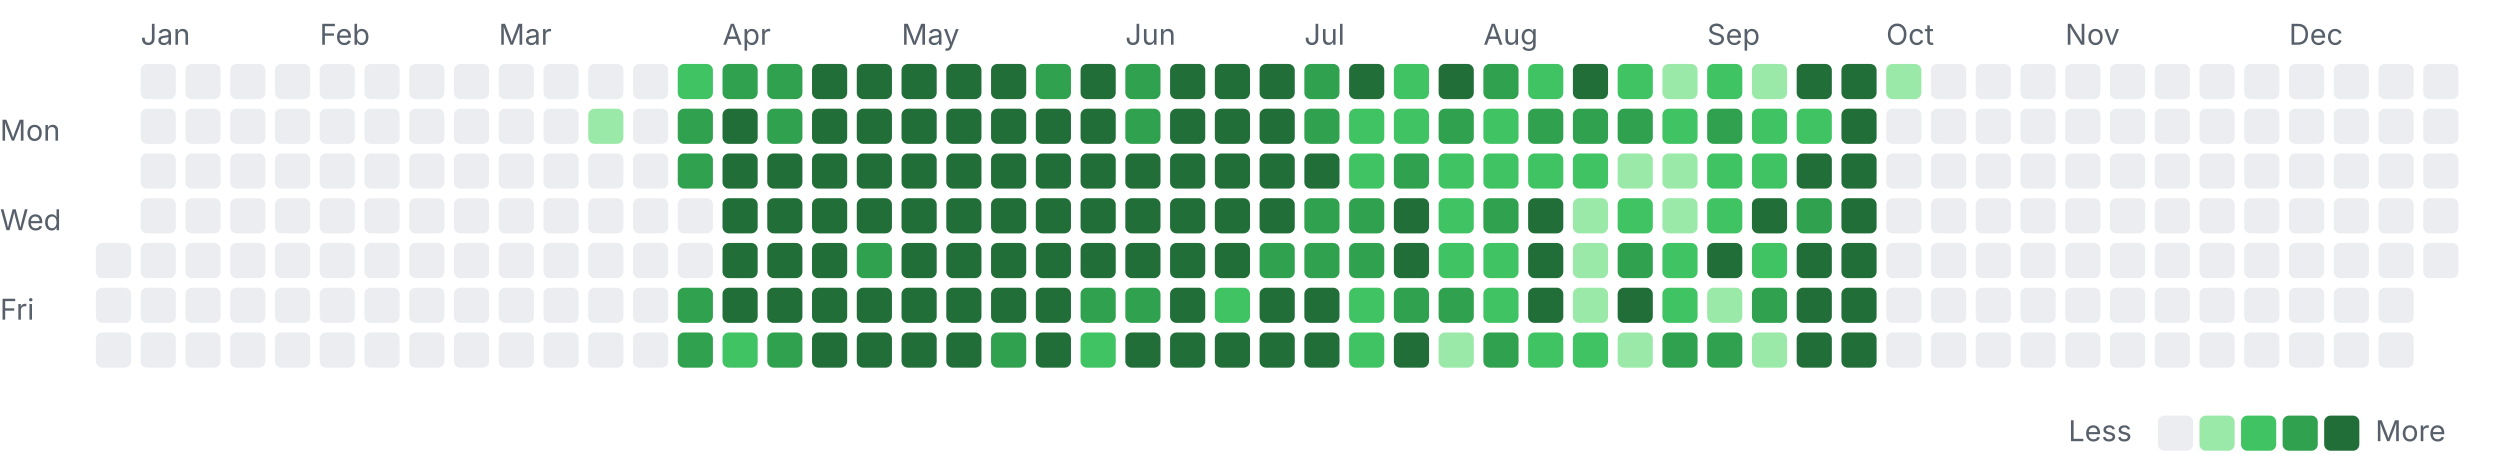
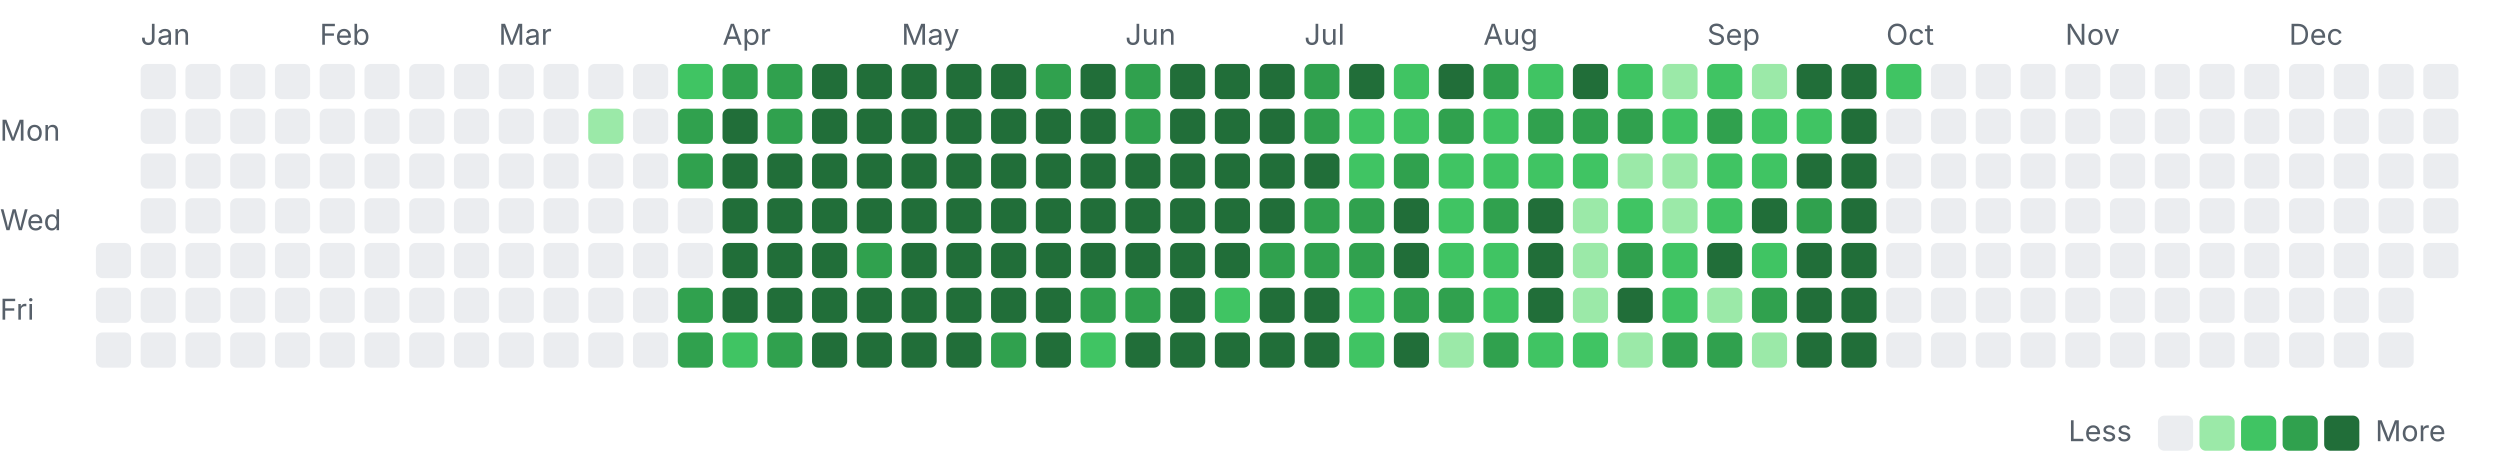
<svg xmlns="http://www.w3.org/2000/svg" width="782" height="142" viewBox="0 0 782 142">
  <style>.l0{fill:#ebedf0}.l1{fill:#9be9a8}.l2{fill:#40c463}.l3{fill:#30a14e}.l4{fill:#216e39} .lbl{fill:#57606a;font:9px -apple-system,Segoe UI,sans-serif}@media(prefers-color-scheme:dark){.l0{fill:#161b22}.l1{fill:#0e4429}.l2{fill:#006d32}.l3{fill:#26a641}.l4{fill:#39d353} .lbl{fill:#8b949e}}</style>
  <text class="lbl" x="44" y="14">Jan</text>
  <text class="lbl" x="100" y="14">Feb</text>
  <text class="lbl" x="156" y="14">Mar</text>
  <text class="lbl" x="226" y="14">Apr</text>
  <text class="lbl" x="282" y="14">May</text>
  <text class="lbl" x="352" y="14">Jun</text>
  <text class="lbl" x="408" y="14">Jul</text>
  <text class="lbl" x="464" y="14">Aug</text>
  <text class="lbl" x="534" y="14">Sep</text>
  <text class="lbl" x="590" y="14">Oct</text>
  <text class="lbl" x="646" y="14">Nov</text>
  <text class="lbl" x="716" y="14">Dec</text>
  <text class="lbl" x="0" y="44">Mon</text>
  <text class="lbl" x="0" y="72">Wed</text>
  <text class="lbl" x="0" y="100">Fri</text>
  <rect class="l0" x="30" y="76" width="11" height="11" rx="2" />
  <rect class="l0" x="30" y="90" width="11" height="11" rx="2" />
  <rect class="l0" x="30" y="104" width="11" height="11" rx="2" />
  <rect class="l0" x="44" y="20" width="11" height="11" rx="2" />
  <rect class="l0" x="44" y="34" width="11" height="11" rx="2" />
  <rect class="l0" x="44" y="48" width="11" height="11" rx="2" />
  <rect class="l0" x="44" y="62" width="11" height="11" rx="2" />
  <rect class="l0" x="44" y="76" width="11" height="11" rx="2" />
  <rect class="l0" x="44" y="90" width="11" height="11" rx="2" />
  <rect class="l0" x="44" y="104" width="11" height="11" rx="2" />
  <rect class="l0" x="58" y="20" width="11" height="11" rx="2" />
  <rect class="l0" x="58" y="34" width="11" height="11" rx="2" />
  <rect class="l0" x="58" y="48" width="11" height="11" rx="2" />
  <rect class="l0" x="58" y="62" width="11" height="11" rx="2" />
  <rect class="l0" x="58" y="76" width="11" height="11" rx="2" />
  <rect class="l0" x="58" y="90" width="11" height="11" rx="2" />
  <rect class="l0" x="58" y="104" width="11" height="11" rx="2" />
  <rect class="l0" x="72" y="20" width="11" height="11" rx="2" />
  <rect class="l0" x="72" y="34" width="11" height="11" rx="2" />
  <rect class="l0" x="72" y="48" width="11" height="11" rx="2" />
  <rect class="l0" x="72" y="62" width="11" height="11" rx="2" />
  <rect class="l0" x="72" y="76" width="11" height="11" rx="2" />
  <rect class="l0" x="72" y="90" width="11" height="11" rx="2" />
  <rect class="l0" x="72" y="104" width="11" height="11" rx="2" />
  <rect class="l0" x="86" y="20" width="11" height="11" rx="2" />
  <rect class="l0" x="86" y="34" width="11" height="11" rx="2" />
  <rect class="l0" x="86" y="48" width="11" height="11" rx="2" />
  <rect class="l0" x="86" y="62" width="11" height="11" rx="2" />
  <rect class="l0" x="86" y="76" width="11" height="11" rx="2" />
  <rect class="l0" x="86" y="90" width="11" height="11" rx="2" />
  <rect class="l0" x="86" y="104" width="11" height="11" rx="2" />
  <rect class="l0" x="100" y="20" width="11" height="11" rx="2" />
  <rect class="l0" x="100" y="34" width="11" height="11" rx="2" />
  <rect class="l0" x="100" y="48" width="11" height="11" rx="2" />
  <rect class="l0" x="100" y="62" width="11" height="11" rx="2" />
  <rect class="l0" x="100" y="76" width="11" height="11" rx="2" />
  <rect class="l0" x="100" y="90" width="11" height="11" rx="2" />
  <rect class="l0" x="100" y="104" width="11" height="11" rx="2" />
  <rect class="l0" x="114" y="20" width="11" height="11" rx="2" />
  <rect class="l0" x="114" y="34" width="11" height="11" rx="2" />
  <rect class="l0" x="114" y="48" width="11" height="11" rx="2" />
  <rect class="l0" x="114" y="62" width="11" height="11" rx="2" />
  <rect class="l0" x="114" y="76" width="11" height="11" rx="2" />
  <rect class="l0" x="114" y="90" width="11" height="11" rx="2" />
  <rect class="l0" x="114" y="104" width="11" height="11" rx="2" />
  <rect class="l0" x="128" y="20" width="11" height="11" rx="2" />
  <rect class="l0" x="128" y="34" width="11" height="11" rx="2" />
  <rect class="l0" x="128" y="48" width="11" height="11" rx="2" />
  <rect class="l0" x="128" y="62" width="11" height="11" rx="2" />
  <rect class="l0" x="128" y="76" width="11" height="11" rx="2" />
  <rect class="l0" x="128" y="90" width="11" height="11" rx="2" />
  <rect class="l0" x="128" y="104" width="11" height="11" rx="2" />
  <rect class="l0" x="142" y="20" width="11" height="11" rx="2" />
  <rect class="l0" x="142" y="34" width="11" height="11" rx="2" />
  <rect class="l0" x="142" y="48" width="11" height="11" rx="2" />
  <rect class="l0" x="142" y="62" width="11" height="11" rx="2" />
  <rect class="l0" x="142" y="76" width="11" height="11" rx="2" />
  <rect class="l0" x="142" y="90" width="11" height="11" rx="2" />
  <rect class="l0" x="142" y="104" width="11" height="11" rx="2" />
  <rect class="l0" x="156" y="20" width="11" height="11" rx="2" />
  <rect class="l0" x="156" y="34" width="11" height="11" rx="2" />
  <rect class="l0" x="156" y="48" width="11" height="11" rx="2" />
  <rect class="l0" x="156" y="62" width="11" height="11" rx="2" />
  <rect class="l0" x="156" y="76" width="11" height="11" rx="2" />
  <rect class="l0" x="156" y="90" width="11" height="11" rx="2" />
  <rect class="l0" x="156" y="104" width="11" height="11" rx="2" />
  <rect class="l0" x="170" y="20" width="11" height="11" rx="2" />
  <rect class="l0" x="170" y="34" width="11" height="11" rx="2" />
  <rect class="l0" x="170" y="48" width="11" height="11" rx="2" />
  <rect class="l0" x="170" y="62" width="11" height="11" rx="2" />
  <rect class="l0" x="170" y="76" width="11" height="11" rx="2" />
  <rect class="l0" x="170" y="90" width="11" height="11" rx="2" />
  <rect class="l0" x="170" y="104" width="11" height="11" rx="2" />
  <rect class="l0" x="184" y="20" width="11" height="11" rx="2" />
  <rect class="l1" x="184" y="34" width="11" height="11" rx="2" />
  <rect class="l0" x="184" y="48" width="11" height="11" rx="2" />
  <rect class="l0" x="184" y="62" width="11" height="11" rx="2" />
  <rect class="l0" x="184" y="76" width="11" height="11" rx="2" />
  <rect class="l0" x="184" y="90" width="11" height="11" rx="2" />
  <rect class="l0" x="184" y="104" width="11" height="11" rx="2" />
  <rect class="l0" x="198" y="20" width="11" height="11" rx="2" />
  <rect class="l0" x="198" y="34" width="11" height="11" rx="2" />
  <rect class="l0" x="198" y="48" width="11" height="11" rx="2" />
  <rect class="l0" x="198" y="62" width="11" height="11" rx="2" />
  <rect class="l0" x="198" y="76" width="11" height="11" rx="2" />
  <rect class="l0" x="198" y="90" width="11" height="11" rx="2" />
  <rect class="l0" x="198" y="104" width="11" height="11" rx="2" />
  <rect class="l2" x="212" y="20" width="11" height="11" rx="2" />
  <rect class="l3" x="212" y="34" width="11" height="11" rx="2" />
  <rect class="l3" x="212" y="48" width="11" height="11" rx="2" />
  <rect class="l0" x="212" y="62" width="11" height="11" rx="2" />
  <rect class="l0" x="212" y="76" width="11" height="11" rx="2" />
  <rect class="l3" x="212" y="90" width="11" height="11" rx="2" />
  <rect class="l3" x="212" y="104" width="11" height="11" rx="2" />
  <rect class="l3" x="226" y="20" width="11" height="11" rx="2" />
  <rect class="l4" x="226" y="34" width="11" height="11" rx="2" />
  <rect class="l4" x="226" y="48" width="11" height="11" rx="2" />
  <rect class="l4" x="226" y="62" width="11" height="11" rx="2" />
  <rect class="l4" x="226" y="76" width="11" height="11" rx="2" />
  <rect class="l4" x="226" y="90" width="11" height="11" rx="2" />
  <rect class="l2" x="226" y="104" width="11" height="11" rx="2" />
  <rect class="l3" x="240" y="20" width="11" height="11" rx="2" />
  <rect class="l3" x="240" y="34" width="11" height="11" rx="2" />
  <rect class="l4" x="240" y="48" width="11" height="11" rx="2" />
  <rect class="l4" x="240" y="62" width="11" height="11" rx="2" />
  <rect class="l4" x="240" y="76" width="11" height="11" rx="2" />
  <rect class="l4" x="240" y="90" width="11" height="11" rx="2" />
  <rect class="l3" x="240" y="104" width="11" height="11" rx="2" />
  <rect class="l4" x="254" y="20" width="11" height="11" rx="2" />
  <rect class="l4" x="254" y="34" width="11" height="11" rx="2" />
  <rect class="l4" x="254" y="48" width="11" height="11" rx="2" />
  <rect class="l4" x="254" y="62" width="11" height="11" rx="2" />
  <rect class="l4" x="254" y="76" width="11" height="11" rx="2" />
  <rect class="l4" x="254" y="90" width="11" height="11" rx="2" />
  <rect class="l4" x="254" y="104" width="11" height="11" rx="2" />
  <rect class="l4" x="268" y="20" width="11" height="11" rx="2" />
  <rect class="l4" x="268" y="34" width="11" height="11" rx="2" />
  <rect class="l4" x="268" y="48" width="11" height="11" rx="2" />
  <rect class="l4" x="268" y="62" width="11" height="11" rx="2" />
  <rect class="l3" x="268" y="76" width="11" height="11" rx="2" />
  <rect class="l4" x="268" y="90" width="11" height="11" rx="2" />
  <rect class="l4" x="268" y="104" width="11" height="11" rx="2" />
  <rect class="l4" x="282" y="20" width="11" height="11" rx="2" />
  <rect class="l4" x="282" y="34" width="11" height="11" rx="2" />
  <rect class="l4" x="282" y="48" width="11" height="11" rx="2" />
  <rect class="l4" x="282" y="62" width="11" height="11" rx="2" />
  <rect class="l4" x="282" y="76" width="11" height="11" rx="2" />
  <rect class="l4" x="282" y="90" width="11" height="11" rx="2" />
  <rect class="l4" x="282" y="104" width="11" height="11" rx="2" />
  <rect class="l4" x="296" y="20" width="11" height="11" rx="2" />
  <rect class="l4" x="296" y="34" width="11" height="11" rx="2" />
  <rect class="l4" x="296" y="48" width="11" height="11" rx="2" />
  <rect class="l4" x="296" y="62" width="11" height="11" rx="2" />
  <rect class="l4" x="296" y="76" width="11" height="11" rx="2" />
  <rect class="l4" x="296" y="90" width="11" height="11" rx="2" />
  <rect class="l4" x="296" y="104" width="11" height="11" rx="2" />
  <rect class="l4" x="310" y="20" width="11" height="11" rx="2" />
  <rect class="l4" x="310" y="34" width="11" height="11" rx="2" />
  <rect class="l4" x="310" y="48" width="11" height="11" rx="2" />
  <rect class="l4" x="310" y="62" width="11" height="11" rx="2" />
  <rect class="l4" x="310" y="76" width="11" height="11" rx="2" />
  <rect class="l4" x="310" y="90" width="11" height="11" rx="2" />
  <rect class="l3" x="310" y="104" width="11" height="11" rx="2" />
  <rect class="l3" x="324" y="20" width="11" height="11" rx="2" />
  <rect class="l4" x="324" y="34" width="11" height="11" rx="2" />
  <rect class="l4" x="324" y="48" width="11" height="11" rx="2" />
  <rect class="l4" x="324" y="62" width="11" height="11" rx="2" />
  <rect class="l4" x="324" y="76" width="11" height="11" rx="2" />
  <rect class="l4" x="324" y="90" width="11" height="11" rx="2" />
  <rect class="l4" x="324" y="104" width="11" height="11" rx="2" />
  <rect class="l4" x="338" y="20" width="11" height="11" rx="2" />
  <rect class="l4" x="338" y="34" width="11" height="11" rx="2" />
  <rect class="l4" x="338" y="48" width="11" height="11" rx="2" />
  <rect class="l4" x="338" y="62" width="11" height="11" rx="2" />
  <rect class="l4" x="338" y="76" width="11" height="11" rx="2" />
  <rect class="l3" x="338" y="90" width="11" height="11" rx="2" />
  <rect class="l2" x="338" y="104" width="11" height="11" rx="2" />
  <rect class="l3" x="352" y="20" width="11" height="11" rx="2" />
  <rect class="l3" x="352" y="34" width="11" height="11" rx="2" />
  <rect class="l4" x="352" y="48" width="11" height="11" rx="2" />
  <rect class="l4" x="352" y="62" width="11" height="11" rx="2" />
  <rect class="l4" x="352" y="76" width="11" height="11" rx="2" />
  <rect class="l3" x="352" y="90" width="11" height="11" rx="2" />
  <rect class="l4" x="352" y="104" width="11" height="11" rx="2" />
  <rect class="l4" x="366" y="20" width="11" height="11" rx="2" />
  <rect class="l4" x="366" y="34" width="11" height="11" rx="2" />
  <rect class="l4" x="366" y="48" width="11" height="11" rx="2" />
  <rect class="l4" x="366" y="62" width="11" height="11" rx="2" />
  <rect class="l4" x="366" y="76" width="11" height="11" rx="2" />
  <rect class="l4" x="366" y="90" width="11" height="11" rx="2" />
  <rect class="l4" x="366" y="104" width="11" height="11" rx="2" />
  <rect class="l4" x="380" y="20" width="11" height="11" rx="2" />
  <rect class="l4" x="380" y="34" width="11" height="11" rx="2" />
  <rect class="l4" x="380" y="48" width="11" height="11" rx="2" />
  <rect class="l4" x="380" y="62" width="11" height="11" rx="2" />
  <rect class="l4" x="380" y="76" width="11" height="11" rx="2" />
  <rect class="l2" x="380" y="90" width="11" height="11" rx="2" />
  <rect class="l4" x="380" y="104" width="11" height="11" rx="2" />
  <rect class="l4" x="394" y="20" width="11" height="11" rx="2" />
  <rect class="l4" x="394" y="34" width="11" height="11" rx="2" />
  <rect class="l4" x="394" y="48" width="11" height="11" rx="2" />
  <rect class="l4" x="394" y="62" width="11" height="11" rx="2" />
  <rect class="l3" x="394" y="76" width="11" height="11" rx="2" />
  <rect class="l4" x="394" y="90" width="11" height="11" rx="2" />
  <rect class="l4" x="394" y="104" width="11" height="11" rx="2" />
  <rect class="l3" x="408" y="20" width="11" height="11" rx="2" />
  <rect class="l3" x="408" y="34" width="11" height="11" rx="2" />
  <rect class="l4" x="408" y="48" width="11" height="11" rx="2" />
  <rect class="l3" x="408" y="62" width="11" height="11" rx="2" />
  <rect class="l3" x="408" y="76" width="11" height="11" rx="2" />
  <rect class="l4" x="408" y="90" width="11" height="11" rx="2" />
  <rect class="l4" x="408" y="104" width="11" height="11" rx="2" />
  <rect class="l4" x="422" y="20" width="11" height="11" rx="2" />
  <rect class="l2" x="422" y="34" width="11" height="11" rx="2" />
  <rect class="l2" x="422" y="48" width="11" height="11" rx="2" />
  <rect class="l3" x="422" y="62" width="11" height="11" rx="2" />
  <rect class="l3" x="422" y="76" width="11" height="11" rx="2" />
  <rect class="l2" x="422" y="90" width="11" height="11" rx="2" />
  <rect class="l2" x="422" y="104" width="11" height="11" rx="2" />
  <rect class="l2" x="436" y="20" width="11" height="11" rx="2" />
  <rect class="l2" x="436" y="34" width="11" height="11" rx="2" />
  <rect class="l3" x="436" y="48" width="11" height="11" rx="2" />
  <rect class="l4" x="436" y="62" width="11" height="11" rx="2" />
  <rect class="l4" x="436" y="76" width="11" height="11" rx="2" />
  <rect class="l3" x="436" y="90" width="11" height="11" rx="2" />
  <rect class="l4" x="436" y="104" width="11" height="11" rx="2" />
  <rect class="l4" x="450" y="20" width="11" height="11" rx="2" />
  <rect class="l3" x="450" y="34" width="11" height="11" rx="2" />
  <rect class="l2" x="450" y="48" width="11" height="11" rx="2" />
  <rect class="l2" x="450" y="62" width="11" height="11" rx="2" />
  <rect class="l2" x="450" y="76" width="11" height="11" rx="2" />
  <rect class="l3" x="450" y="90" width="11" height="11" rx="2" />
  <rect class="l1" x="450" y="104" width="11" height="11" rx="2" />
  <rect class="l3" x="464" y="20" width="11" height="11" rx="2" />
  <rect class="l2" x="464" y="34" width="11" height="11" rx="2" />
  <rect class="l2" x="464" y="48" width="11" height="11" rx="2" />
  <rect class="l3" x="464" y="62" width="11" height="11" rx="2" />
  <rect class="l2" x="464" y="76" width="11" height="11" rx="2" />
  <rect class="l2" x="464" y="90" width="11" height="11" rx="2" />
  <rect class="l3" x="464" y="104" width="11" height="11" rx="2" />
  <rect class="l2" x="478" y="20" width="11" height="11" rx="2" />
  <rect class="l3" x="478" y="34" width="11" height="11" rx="2" />
  <rect class="l2" x="478" y="48" width="11" height="11" rx="2" />
  <rect class="l4" x="478" y="62" width="11" height="11" rx="2" />
  <rect class="l4" x="478" y="76" width="11" height="11" rx="2" />
  <rect class="l4" x="478" y="90" width="11" height="11" rx="2" />
  <rect class="l2" x="478" y="104" width="11" height="11" rx="2" />
  <rect class="l4" x="492" y="20" width="11" height="11" rx="2" />
  <rect class="l3" x="492" y="34" width="11" height="11" rx="2" />
  <rect class="l2" x="492" y="48" width="11" height="11" rx="2" />
  <rect class="l1" x="492" y="62" width="11" height="11" rx="2" />
  <rect class="l1" x="492" y="76" width="11" height="11" rx="2" />
  <rect class="l1" x="492" y="90" width="11" height="11" rx="2" />
  <rect class="l2" x="492" y="104" width="11" height="11" rx="2" />
  <rect class="l2" x="506" y="20" width="11" height="11" rx="2" />
  <rect class="l3" x="506" y="34" width="11" height="11" rx="2" />
  <rect class="l1" x="506" y="48" width="11" height="11" rx="2" />
  <rect class="l2" x="506" y="62" width="11" height="11" rx="2" />
  <rect class="l3" x="506" y="76" width="11" height="11" rx="2" />
  <rect class="l4" x="506" y="90" width="11" height="11" rx="2" />
  <rect class="l1" x="506" y="104" width="11" height="11" rx="2" />
  <rect class="l1" x="520" y="20" width="11" height="11" rx="2" />
  <rect class="l2" x="520" y="34" width="11" height="11" rx="2" />
  <rect class="l1" x="520" y="48" width="11" height="11" rx="2" />
  <rect class="l1" x="520" y="62" width="11" height="11" rx="2" />
  <rect class="l2" x="520" y="76" width="11" height="11" rx="2" />
  <rect class="l2" x="520" y="90" width="11" height="11" rx="2" />
  <rect class="l3" x="520" y="104" width="11" height="11" rx="2" />
  <rect class="l2" x="534" y="20" width="11" height="11" rx="2" />
  <rect class="l3" x="534" y="34" width="11" height="11" rx="2" />
  <rect class="l2" x="534" y="48" width="11" height="11" rx="2" />
  <rect class="l2" x="534" y="62" width="11" height="11" rx="2" />
  <rect class="l4" x="534" y="76" width="11" height="11" rx="2" />
  <rect class="l1" x="534" y="90" width="11" height="11" rx="2" />
  <rect class="l3" x="534" y="104" width="11" height="11" rx="2" />
  <rect class="l1" x="548" y="20" width="11" height="11" rx="2" />
  <rect class="l2" x="548" y="34" width="11" height="11" rx="2" />
  <rect class="l2" x="548" y="48" width="11" height="11" rx="2" />
  <rect class="l4" x="548" y="62" width="11" height="11" rx="2" />
  <rect class="l2" x="548" y="76" width="11" height="11" rx="2" />
  <rect class="l3" x="548" y="90" width="11" height="11" rx="2" />
  <rect class="l1" x="548" y="104" width="11" height="11" rx="2" />
  <rect class="l4" x="562" y="20" width="11" height="11" rx="2" />
  <rect class="l2" x="562" y="34" width="11" height="11" rx="2" />
  <rect class="l4" x="562" y="48" width="11" height="11" rx="2" />
  <rect class="l3" x="562" y="62" width="11" height="11" rx="2" />
  <rect class="l4" x="562" y="76" width="11" height="11" rx="2" />
  <rect class="l4" x="562" y="90" width="11" height="11" rx="2" />
  <rect class="l4" x="562" y="104" width="11" height="11" rx="2" />
  <rect class="l4" x="576" y="20" width="11" height="11" rx="2" />
  <rect class="l4" x="576" y="34" width="11" height="11" rx="2" />
  <rect class="l4" x="576" y="48" width="11" height="11" rx="2" />
  <rect class="l4" x="576" y="62" width="11" height="11" rx="2" />
  <rect class="l4" x="576" y="76" width="11" height="11" rx="2" />
  <rect class="l4" x="576" y="90" width="11" height="11" rx="2" />
  <rect class="l4" x="576" y="104" width="11" height="11" rx="2" />
-   <rect class="l1" x="590" y="20" width="11" height="11" rx="2" />
+   <rect class="l2" x="590" y="20" width="11" height="11" rx="2" />
  <rect class="l0" x="590" y="34" width="11" height="11" rx="2" />
  <rect class="l0" x="590" y="48" width="11" height="11" rx="2" />
  <rect class="l0" x="590" y="62" width="11" height="11" rx="2" />
  <rect class="l0" x="590" y="76" width="11" height="11" rx="2" />
  <rect class="l0" x="590" y="90" width="11" height="11" rx="2" />
  <rect class="l0" x="590" y="104" width="11" height="11" rx="2" />
  <rect class="l0" x="604" y="20" width="11" height="11" rx="2" />
  <rect class="l0" x="604" y="34" width="11" height="11" rx="2" />
  <rect class="l0" x="604" y="48" width="11" height="11" rx="2" />
  <rect class="l0" x="604" y="62" width="11" height="11" rx="2" />
  <rect class="l0" x="604" y="76" width="11" height="11" rx="2" />
  <rect class="l0" x="604" y="90" width="11" height="11" rx="2" />
  <rect class="l0" x="604" y="104" width="11" height="11" rx="2" />
  <rect class="l0" x="618" y="20" width="11" height="11" rx="2" />
  <rect class="l0" x="618" y="34" width="11" height="11" rx="2" />
  <rect class="l0" x="618" y="48" width="11" height="11" rx="2" />
  <rect class="l0" x="618" y="62" width="11" height="11" rx="2" />
  <rect class="l0" x="618" y="76" width="11" height="11" rx="2" />
  <rect class="l0" x="618" y="90" width="11" height="11" rx="2" />
  <rect class="l0" x="618" y="104" width="11" height="11" rx="2" />
  <rect class="l0" x="632" y="20" width="11" height="11" rx="2" />
  <rect class="l0" x="632" y="34" width="11" height="11" rx="2" />
  <rect class="l0" x="632" y="48" width="11" height="11" rx="2" />
  <rect class="l0" x="632" y="62" width="11" height="11" rx="2" />
  <rect class="l0" x="632" y="76" width="11" height="11" rx="2" />
  <rect class="l0" x="632" y="90" width="11" height="11" rx="2" />
  <rect class="l0" x="632" y="104" width="11" height="11" rx="2" />
  <rect class="l0" x="646" y="20" width="11" height="11" rx="2" />
  <rect class="l0" x="646" y="34" width="11" height="11" rx="2" />
  <rect class="l0" x="646" y="48" width="11" height="11" rx="2" />
  <rect class="l0" x="646" y="62" width="11" height="11" rx="2" />
  <rect class="l0" x="646" y="76" width="11" height="11" rx="2" />
  <rect class="l0" x="646" y="90" width="11" height="11" rx="2" />
  <rect class="l0" x="646" y="104" width="11" height="11" rx="2" />
  <rect class="l0" x="660" y="20" width="11" height="11" rx="2" />
  <rect class="l0" x="660" y="34" width="11" height="11" rx="2" />
  <rect class="l0" x="660" y="48" width="11" height="11" rx="2" />
  <rect class="l0" x="660" y="62" width="11" height="11" rx="2" />
  <rect class="l0" x="660" y="76" width="11" height="11" rx="2" />
  <rect class="l0" x="660" y="90" width="11" height="11" rx="2" />
  <rect class="l0" x="660" y="104" width="11" height="11" rx="2" />
  <rect class="l0" x="674" y="20" width="11" height="11" rx="2" />
  <rect class="l0" x="674" y="34" width="11" height="11" rx="2" />
  <rect class="l0" x="674" y="48" width="11" height="11" rx="2" />
  <rect class="l0" x="674" y="62" width="11" height="11" rx="2" />
  <rect class="l0" x="674" y="76" width="11" height="11" rx="2" />
  <rect class="l0" x="674" y="90" width="11" height="11" rx="2" />
  <rect class="l0" x="674" y="104" width="11" height="11" rx="2" />
  <rect class="l0" x="688" y="20" width="11" height="11" rx="2" />
  <rect class="l0" x="688" y="34" width="11" height="11" rx="2" />
  <rect class="l0" x="688" y="48" width="11" height="11" rx="2" />
  <rect class="l0" x="688" y="62" width="11" height="11" rx="2" />
  <rect class="l0" x="688" y="76" width="11" height="11" rx="2" />
  <rect class="l0" x="688" y="90" width="11" height="11" rx="2" />
  <rect class="l0" x="688" y="104" width="11" height="11" rx="2" />
  <rect class="l0" x="702" y="20" width="11" height="11" rx="2" />
  <rect class="l0" x="702" y="34" width="11" height="11" rx="2" />
  <rect class="l0" x="702" y="48" width="11" height="11" rx="2" />
  <rect class="l0" x="702" y="62" width="11" height="11" rx="2" />
  <rect class="l0" x="702" y="76" width="11" height="11" rx="2" />
  <rect class="l0" x="702" y="90" width="11" height="11" rx="2" />
  <rect class="l0" x="702" y="104" width="11" height="11" rx="2" />
  <rect class="l0" x="716" y="20" width="11" height="11" rx="2" />
  <rect class="l0" x="716" y="34" width="11" height="11" rx="2" />
  <rect class="l0" x="716" y="48" width="11" height="11" rx="2" />
  <rect class="l0" x="716" y="62" width="11" height="11" rx="2" />
  <rect class="l0" x="716" y="76" width="11" height="11" rx="2" />
  <rect class="l0" x="716" y="90" width="11" height="11" rx="2" />
  <rect class="l0" x="716" y="104" width="11" height="11" rx="2" />
  <rect class="l0" x="730" y="20" width="11" height="11" rx="2" />
  <rect class="l0" x="730" y="34" width="11" height="11" rx="2" />
  <rect class="l0" x="730" y="48" width="11" height="11" rx="2" />
  <rect class="l0" x="730" y="62" width="11" height="11" rx="2" />
  <rect class="l0" x="730" y="76" width="11" height="11" rx="2" />
  <rect class="l0" x="730" y="90" width="11" height="11" rx="2" />
  <rect class="l0" x="730" y="104" width="11" height="11" rx="2" />
  <rect class="l0" x="744" y="20" width="11" height="11" rx="2" />
  <rect class="l0" x="744" y="34" width="11" height="11" rx="2" />
  <rect class="l0" x="744" y="48" width="11" height="11" rx="2" />
  <rect class="l0" x="744" y="62" width="11" height="11" rx="2" />
  <rect class="l0" x="744" y="76" width="11" height="11" rx="2" />
  <rect class="l0" x="744" y="90" width="11" height="11" rx="2" />
  <rect class="l0" x="744" y="104" width="11" height="11" rx="2" />
  <rect class="l0" x="758" y="20" width="11" height="11" rx="2" />
  <rect class="l0" x="758" y="34" width="11" height="11" rx="2" />
  <rect class="l0" x="758" y="48" width="11" height="11" rx="2" />
  <rect class="l0" x="758" y="62" width="11" height="11" rx="2" />
  <rect class="l0" x="758" y="76" width="11" height="11" rx="2" />
  <text class="lbl" x="647" y="138">Less</text>
  <rect class="l0" x="675" y="130" width="11" height="11" rx="2" />
  <rect class="l1" x="688" y="130" width="11" height="11" rx="2" />
  <rect class="l2" x="701" y="130" width="11" height="11" rx="2" />
  <rect class="l3" x="714" y="130" width="11" height="11" rx="2" />
  <rect class="l4" x="727" y="130" width="11" height="11" rx="2" />
  <text class="lbl" x="743" y="138">More</text>
</svg>
